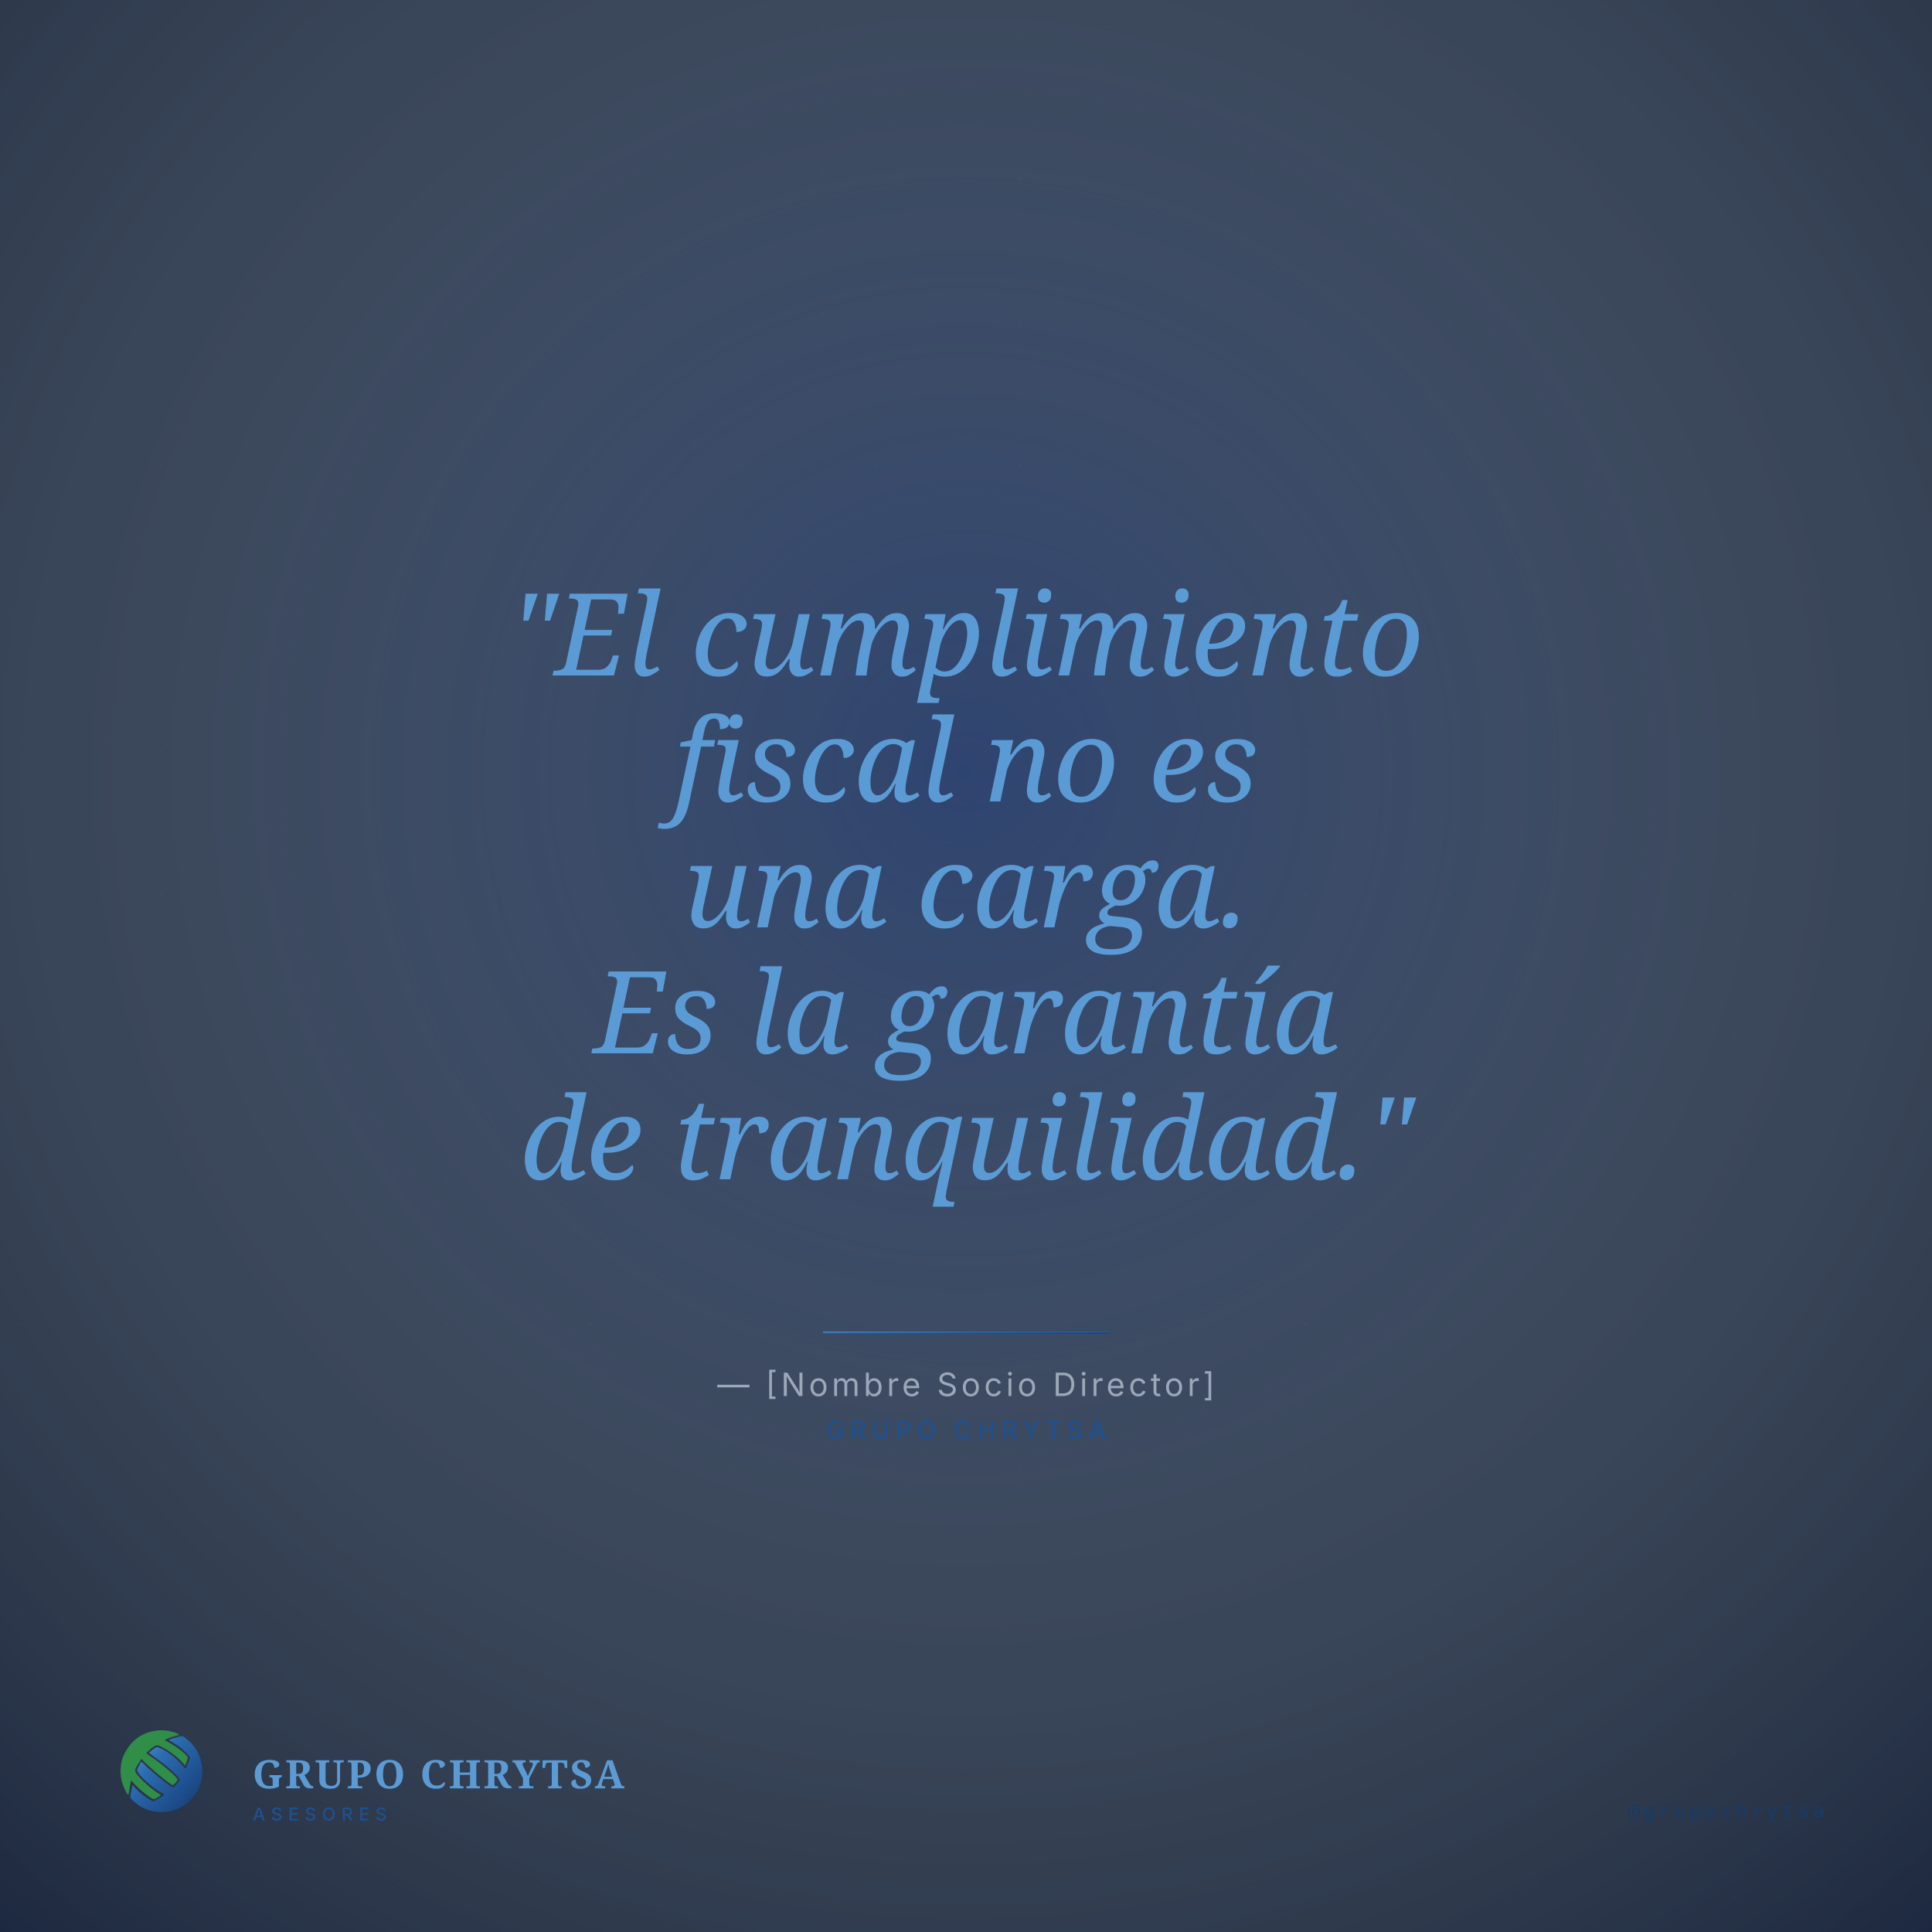
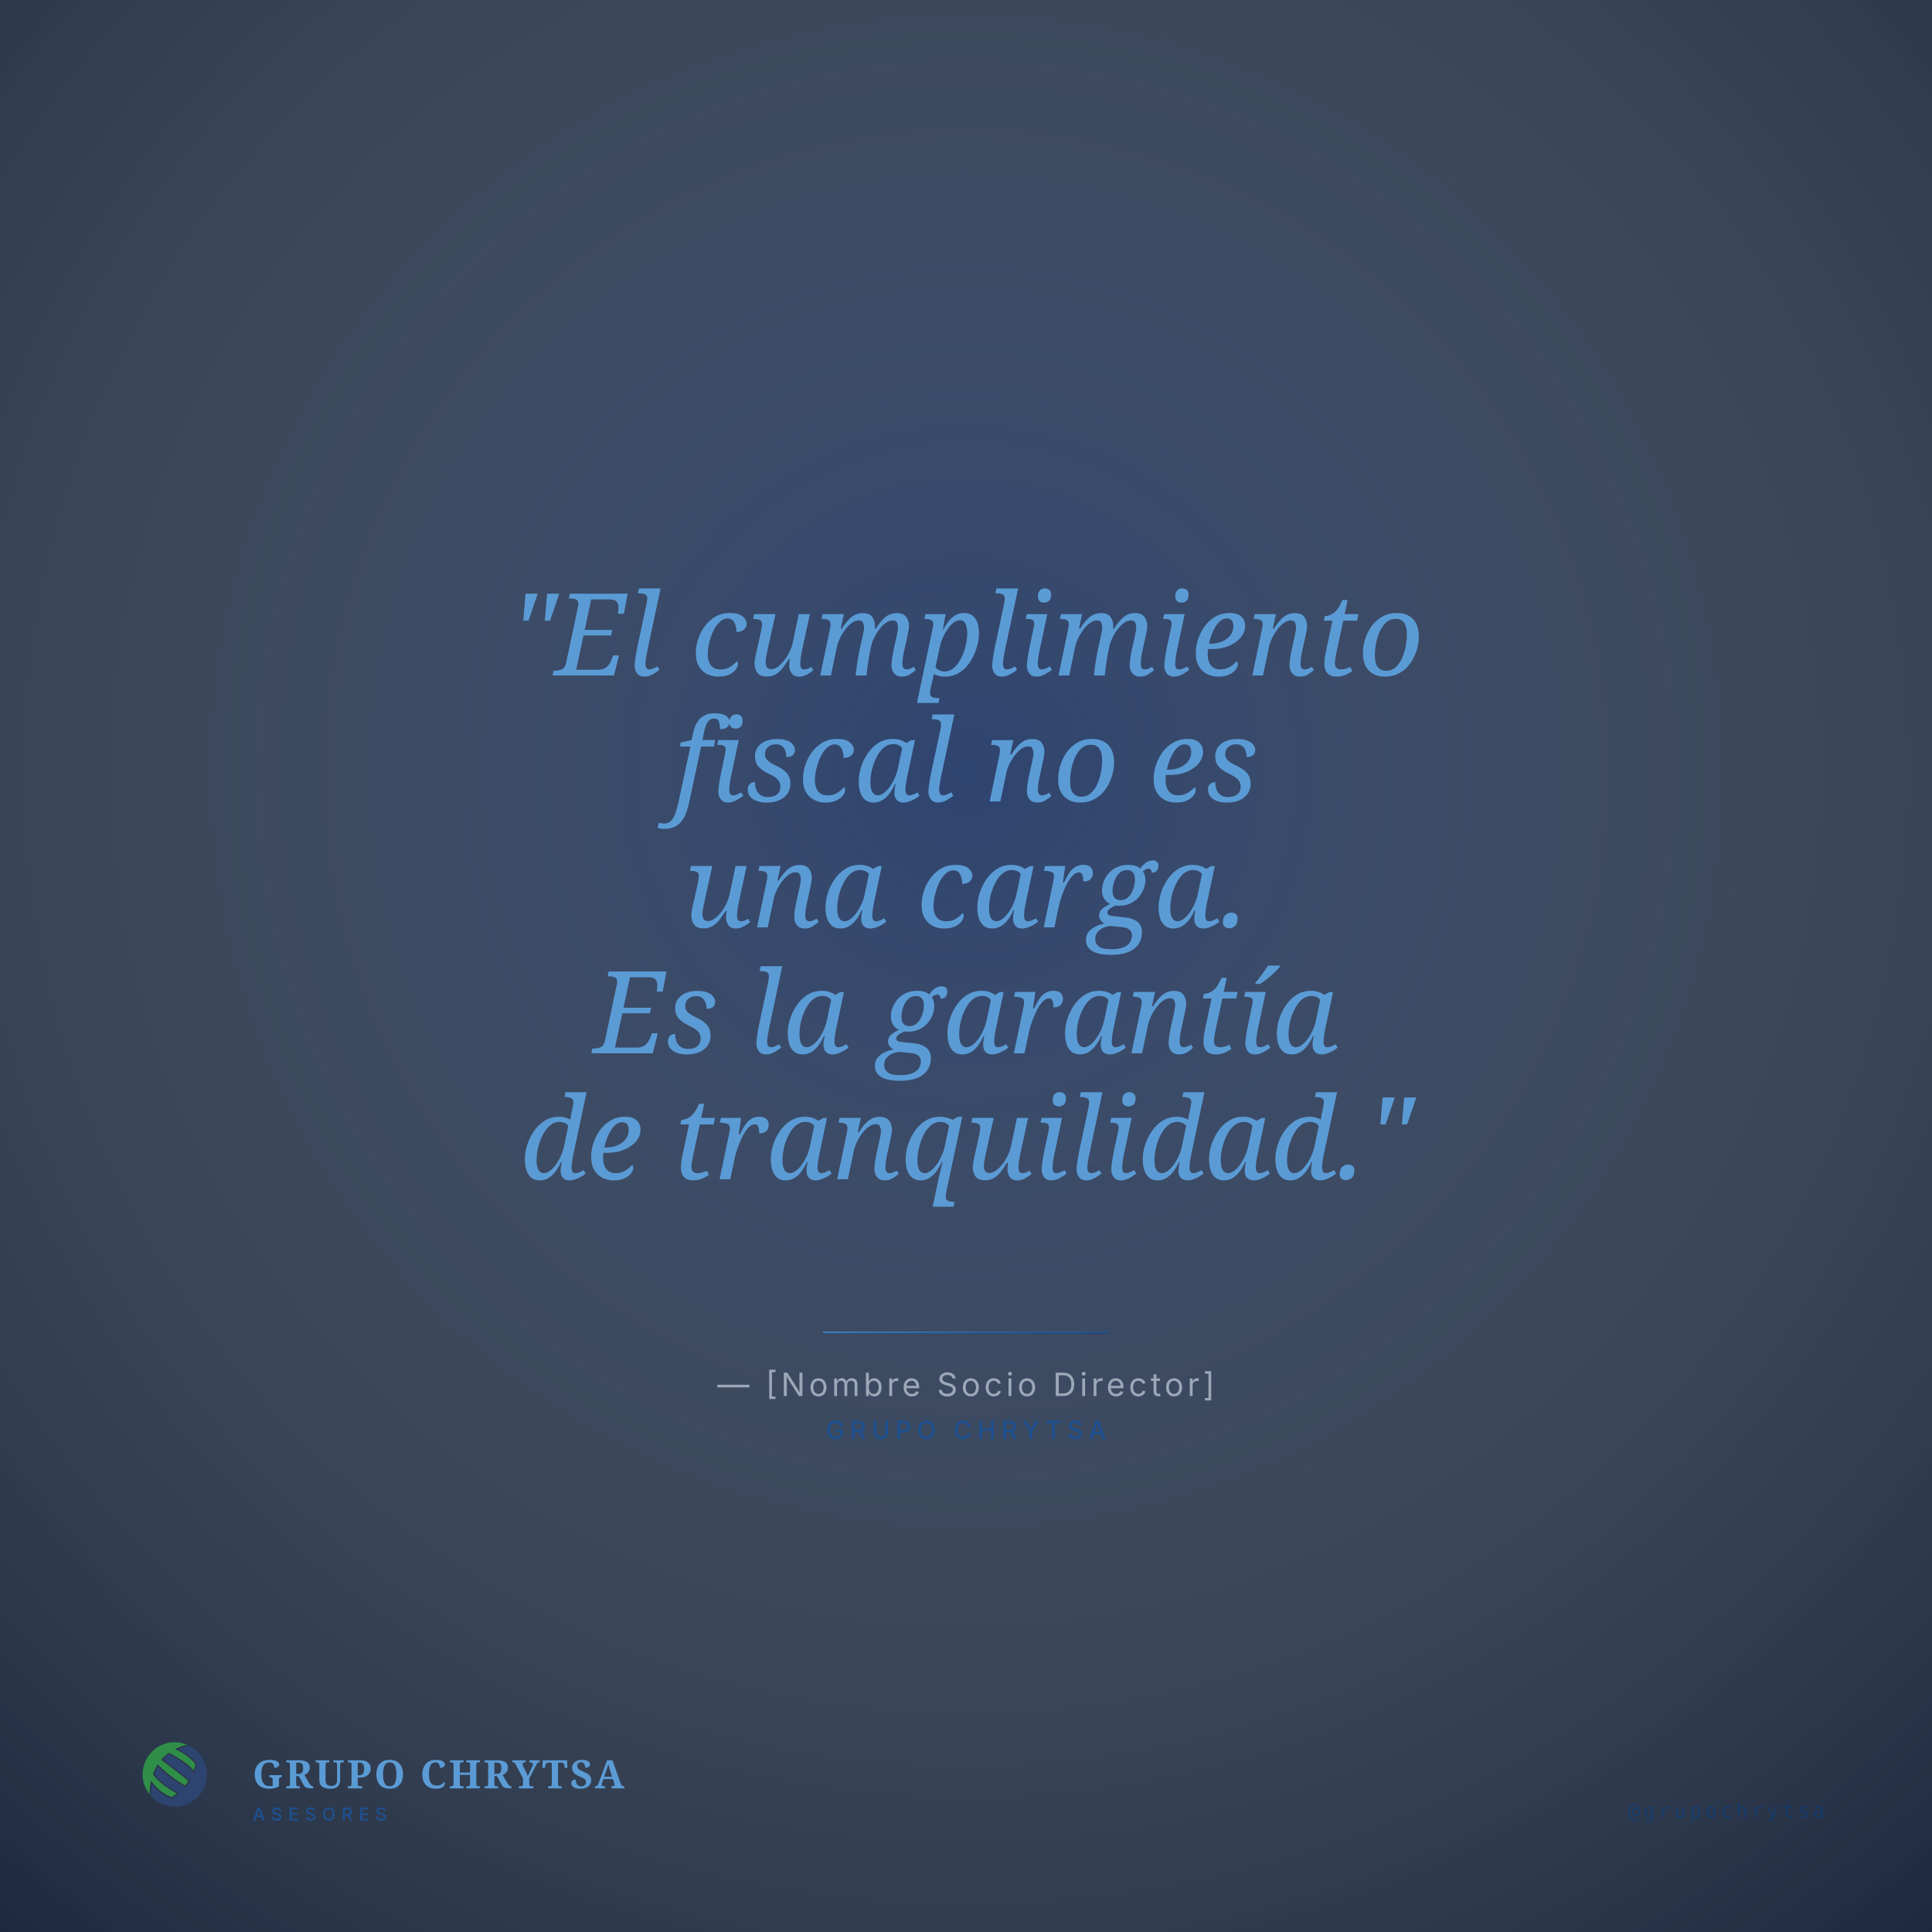
<svg xmlns="http://www.w3.org/2000/svg" viewBox="0 0 1080 1080" width="1080" height="1080" preserveAspectRatio="xMidYMid meet">
  <defs>
    <linearGradient id="g" x1="0" y1="0" x2="1" y2="1">
      <stop offset="0" stop-color="#5B9BD5" />
      <stop offset=".35" stop-color="#2B6CB0" />
      <stop offset=".7" stop-color="#1E5090" />
      <stop offset="1" stop-color="#163B6B" />
    </linearGradient>
    <linearGradient id="g2" x1="0" y1="0" x2="0" y2="1">
      <stop offset="0" stop-color="rgba(212,175,55,.18)" />
      <stop offset="1" stop-color="rgba(212,175,55,0)" />
    </linearGradient>
    <radialGradient id="vignette" cx="0.5" cy="0.4" r="0.8">
      <stop offset="0" stop-color="rgba(212,175,55,0)" />
      <stop offset="1" stop-color="rgba(0,0,0,.45)" />
    </radialGradient>
    <pattern id="grain" x="0" y="0" width="80" height="80" patternUnits="userSpaceOnUse">
      <circle cx="10" cy="20" r=".7" fill="#5B9BD5" opacity=".06" />
      <circle cx="35" cy="50" r=".5" fill="#5B9BD5" opacity=".05" />
      <circle cx="60" cy="15" r=".6" fill="#5B9BD5" opacity=".06" />
      <circle cx="70" cy="65" r=".4" fill="#5B9BD5" opacity=".04" />
      <circle cx="20" cy="70" r=".5" fill="#5B9BD5" opacity=".05" />
    </pattern>
    <clipPath id="crownClip">
      <circle cx="60" cy="50" r="36" />
    </clipPath>
    <clipPath id="sphereClip">
      <circle cx="50" cy="49" r="38" />
    </clipPath>
-     <symbol id="sphere" viewBox="0 0 100 100">
-       <g transform="translate(-51.675 4.276) scale(0.4851)">
-         <path d="M251.345 50.640 C253.822 53.458 255.769 56.325 255.673 58.179 C255.453 62.410 249.136 76.693 247.008 79.442 C246.148 79.575 245.165 79.037 244.059 77.820 C241.517 75.279 237.597 69.750 230.472 62.838 C221.170 53.814 204.110 40.495 191.200 36.283 C187.896 35.204 187.478 35.115 184.892 36.834 C181.568 39.044 173.416 45.078 171.540 47.576 L205.705 73.017 C211.892 78.204 232.880 95.329 235.051 103.399 C233.395 106.441 224.599 116.746 222.268 118.671 C213.944 117.692 180.143 87.258 171.311 80.142 C168.649 77.997 165.812 75.046 163.528 72.702 C162.012 71.148 157.916 66.462 155.452 65.792 C147.227 82.271 144.833 81.277 149.304 88.165 C156.833 99.764 172.085 112.243 183.093 120.388 C186.325 122.780 189.862 125.251 193.039 126.948 C195.108 128.054 196.031 128.843 198.236 130.018 C200.172 131.050 201.848 131.741 203.200 133.214 C201.710 135.827 188.789 143.109 186.083 144.596 C181.214 147.272 181.794 148.348 176.395 145.472 C165.723 139.785 152.808 129.681 144.774 121.273 C141.965 118.334 140.502 115.871 137.900 113.974 L134.232 130.500 C133.500 134.733 133.073 138.721 134.093 140.832 C135.250 143.228 145.444 151.732 148.396 153.825 C158.763 161.180 172.261 167.279 187.965 168.846 C222.931 172.337 248.100 156.454 263.865 136.746 C282.999 112.828 286.099 79.914 274.694 52.270 C267.560 34.977 257.387 24.998 243.958 15.098 C239.806 12.036 238.274 12.801 232.690 14.226 C227.686 15.504 215.829 18.821 212.423 20.933 C213.314 21.896 228.857 30.521 237.310 37.373 C241.291 40.598 248.216 47.081 251.345 50.640" fill="url(#g)" />
-         <path d="M134.727 104.159 C135.478 104.595 140.356 110.028 141.472 111.255 C149.894 120.515 167.974 136.296 178.853 141.792 C182.826 143.798 184.690 141.991 188.291 139.856 C190.694 138.431 194.506 136.723 196.025 133.848 L192.819 132.091 C183.785 127.506 163.458 109.601 156.894 102.798 C154.187 99.991 151.006 96.540 148.452 93.462 C138.203 81.114 144.690 80.287 155.617 60.260 C157.598 60.980 158.287 62.130 159.774 63.768 C168.926 73.852 214.420 113.490 221.635 113.948 C223.963 111.812 229.753 105.476 230.677 102.765 C227.398 95.448 206.525 78.781 199.850 73.186 C194.554 68.748 189.064 64.908 183.698 60.770 C180.683 58.445 167.682 50.049 166.321 48.210 C167.976 44.622 181.039 34.708 185.039 32.480 C192.643 28.245 223.149 51.107 228.662 55.805 C233.870 60.245 237.309 63.600 241.612 68.833 C245.038 72.998 244.604 72.615 246.050 73.256 C247.440 69.256 249.378 65.758 250.836 60.898 C251.844 57.539 251.337 56.029 250.239 54.693 C243.468 46.453 234.910 40.927 226.416 34.491 C215.552 27.513 214.921 27.453 204.151 21.567 C205.465 17.913 231.031 11.264 233.945 10.448 C231.373 6.165 213.209 2.457 207.740 1.716 C196.301 0.168 186.004 1.259 176.140 3.755 C148.825 10.667 131.518 27.636 119.889 51.735 C111.770 68.560 111.178 94.019 117.106 110.846 C119.173 116.712 125.110 131.777 129.018 133.970 C129.499 133.181 130.232 129.482 130.506 128.367 C130.897 126.103 131.307 123.775 131.594 121.703 C132.463 115.416 133.548 110.244 134.727 104.159" fill="#2F8F48" />
-       </g>
+     <symbol id="sphere" viewBox="0 0 2376 1760">
+       <path d="M0,0 L6,0 L22,8 L49,23 L79,43 L96,55 L109,65 L119,73 L130,82 L144,94 L156,105 L163,112 L171,119 L180,128 L187,136 L201,151 L210,162 L224,179 L237,197 L247,211 L258,228 L270,248 L279,264 L293,291 L305,317 L316,345 L328,381 L337,413 L345,449 L351,486 L355,523 L356,538 L356,598 L354,627 L350,659 L344,693 L336,726 L326,761 L317,787 L306,813 L291,846 L279,869 L263,896 L249,918 L236,936 L224,952 L216,962 L207,973 L198,983 L191,991 L179,1004 L154,1029 L146,1036 L134,1047 L123,1056 L107,1069 L88,1083 L55,1105 L35,1117 L10,1131 L-14,1143 L-47,1157 L-71,1166 L-98,1175 L-136,1185 L-169,1192 L-202,1197 L-231,1200 L-246,1201 L-309,1201 L-346,1198 L-383,1193 L-423,1185 L-464,1174 L-499,1162 L-528,1150 L-552,1139 L-578,1126 L-602,1112 L-622,1100 L-642,1086 L-661,1072 L-677,1059 L-688,1050 L-702,1038 L-719,1022 L-739,1002 L-746,994 L-748,991 L-749,986 L-749,893 L-745,845 L-740,803 L-733,760 L-732,757 L-729,758 L-719,771 L-705,788 L-694,801 L-685,811 L-676,821 L-662,836 L-635,863 L-627,870 L-613,883 L-602,892 L-589,903 L-572,916 L-552,931 L-535,943 L-517,955 L-496,968 L-471,982 L-448,994 L-429,1004 L-403,1016 L-365,1032 L-334,1044 L-330,1042 L-311,1029 L-295,1017 L-277,1004 L-259,990 L-243,977 L-227,964 L-212,951 L-202,942 L-194,935 L-198,932 L-221,920 L-251,904 L-268,894 L-290,882 L-313,868 L-332,856 L-354,842 L-374,829 L-399,813 L-419,799 L-435,788 L-452,776 L-471,762 L-492,746 L-506,735 L-517,726 L-528,717 L-541,706 L-551,697 L-562,688 L-570,680 L-578,673 L-592,659 L-600,652 L-608,644 L-615,636 L-627,624 L-634,616 L-647,601 L-656,590 L-667,576 L-680,558 L-677,548 L-665,517 L-651,485 L-634,449 L-617,417 L-613,411 L-609,413 L-565,457 L-557,464 L-546,475 L-538,482 L-523,496 L-515,503 L-504,513 L-493,522 L-482,532 L-471,541 L-457,553 L-443,564 L-426,578 L-413,588 L-399,599 L-386,609 L-368,623 L-347,639 L-333,649 L-315,662 L-297,675 L-281,686 L-261,700 L-240,714 L-216,730 L-199,741 L-174,757 L-155,769 L-126,786 L-100,801 L-71,818 L-64,812 L-54,801 L-45,790 L-35,779 L-26,768 L-14,753 L1,733 L14,715 L25,699 L19,692 L9,682 L1,675 L-9,665 L-17,658 L-29,647 L-37,640 L-47,631 L-58,622 L-69,612 L-80,603 L-93,592 L-107,581 L-119,571 L-133,560 L-151,546 L-169,532 L-187,518 L-201,507 L-218,494 L-239,478 L-251,469 L-272,453 L-293,437 L-305,428 L-318,418 L-335,405 L-356,389 L-377,373 L-389,364 L-406,351 L-427,335 L-444,322 L-462,308 L-478,296 L-496,282 L-507,273 L-503,267 L-492,256 L-484,249 L-475,240 L-467,233 L-455,222 L-444,213 L-429,200 L-419,192 L-404,180 L-390,170 L-384,172 L-355,188 L-332,201 L-307,215 L-283,229 L-257,244 L-229,261 L-209,273 L-190,285 L-165,301 L-125,328 L-107,341 L-93,351 L-72,367 L-55,380 L-41,392 L-30,401 L-19,411 L-11,418 L1,429 L13,441 L21,448 L33,461 L43,471 L50,479 L63,494 L77,511 L88,525 L102,544 L104,545 L105,540 L117,511 L128,480 L139,443 L146,413 L151,387 L155,359 L154,353 L142,337 L129,321 L121,311 L109,297 L94,281 L58,245 L50,238 L39,228 L31,221 L18,210 L4,199 L-11,187 L-29,174 L-47,161 L-82,138 L-103,125 L-125,112 L-146,100 L-170,87 L-197,73 L-208,67 L-208,64 L-180,52 L-143,38 L-108,26 L-80,18 L-36,7 Z " fill="#2E4470" transform="translate(1612,311)" />
+       <path d="M0,0 L65,0 L102,3 L144,9 L172,15 L206,24 L242,36 L267,46 L274,49 L274,51 L245,57 L203,69 L166,81 L131,94 L90,112 L61,125 L42,135 L40,135 L40,137 L49,140 L90,160 L124,177 L146,189 L173,204 L193,216 L213,228 L246,250 L266,264 L285,278 L302,291 L319,305 L334,318 L346,329 L361,343 L399,381 L406,389 L418,403 L428,414 L439,428 L441,431 L440,443 L433,481 L425,513 L411,557 L409,559 L398,547 L389,536 L378,524 L371,516 L330,475 L322,468 L308,455 L297,446 L283,434 L273,426 L255,412 L236,398 L217,384 L194,368 L182,360 L159,345 L137,331 L116,318 L88,301 L66,288 L38,272 L9,255 L-19,239 L-46,224 L-73,209 L-78,208 L-95,220 L-113,234 L-126,244 L-137,253 L-151,265 L-161,274 L-169,281 L-181,292 L-193,303 L-235,345 L-235,347 L-216,361 L-202,372 L-181,388 L-162,402 L-147,414 L-131,426 L-118,436 L-100,450 L-81,464 L-63,478 L-44,492 L-26,506 L-10,518 L3,528 L21,542 L40,556 L53,566 L74,582 L93,596 L111,610 L126,622 L142,634 L155,645 L171,657 L184,668 L198,679 L215,693 L228,704 L239,713 L250,723 L261,732 L274,744 L282,751 L294,762 L303,769 L302,774 L290,791 L280,804 L272,814 L260,828 L252,838 L240,852 L236,853 L212,839 L188,825 L162,809 L143,797 L111,776 L67,747 L49,734 L32,722 L14,709 L0,699 L-19,685 L-36,672 L-52,660 L-66,649 L-81,637 L-95,626 L-111,613 L-121,605 L-134,594 L-147,583 L-161,571 L-172,561 L-183,552 L-190,545 L-198,538 L-205,531 L-213,524 L-229,509 L-246,493 L-282,457 L-289,449 L-297,441 L-302,435 L-306,440 L-318,459 L-331,482 L-346,510 L-363,546 L-380,586 L-395,625 L-397,632 L-386,648 L-376,661 L-367,672 L-358,683 L-346,697 L-339,705 L-328,717 L-319,727 L-291,755 L-283,762 L-267,777 L-257,786 L-247,795 L-236,804 L-226,813 L-212,824 L-196,837 L-177,851 L-157,866 L-141,877 L-124,889 L-85,915 L-67,927 L-48,939 L-24,954 L4,971 L30,986 L57,1001 L72,1009 L70,1013 L56,1025 L42,1036 L27,1048 L9,1061 L-10,1075 L-22,1083 L-32,1080 L-54,1072 L-90,1056 L-123,1040 L-149,1026 L-176,1010 L-195,998 L-214,985 L-232,972 L-250,958 L-261,949 L-274,938 L-288,926 L-301,914 L-342,873 L-349,865 L-360,853 L-367,845 L-378,832 L-389,818 L-400,804 L-411,790 L-422,775 L-433,759 L-435,765 L-444,813 L-451,856 L-457,902 L-460,933 L-462,972 L-463,1026 L-469,1021 L-482,1004 L-495,986 L-507,967 L-516,952 L-526,934 L-540,907 L-551,883 L-565,847 L-576,814 L-585,778 L-592,742 L-597,708 L-600,670 L-600,609 L-598,579 L-594,545 L-587,505 L-579,471 L-568,435 L-555,400 L-543,372 L-529,343 L-517,321 L-501,295 L-493,283 L-482,267 L-470,251 L-459,237 L-448,224 L-439,213 L-431,205 L-424,197 L-396,169 L-388,162 L-378,153 L-367,144 L-350,130 L-331,116 L-301,96 L-276,81 L-258,71 L-241,62 L-205,46 L-180,36 L-146,25 L-112,16 L-78,9 L-46,4 L-16,1 Z " fill="#2F8F48" transform="translate(1298,241)" />
    </symbol>
-     <symbol id="crown" viewBox="0 0 120 100">
-       <g transform="translate(-41.675 5.276) scale(0.4851)">
-         <path d="M251.345 50.640 C253.822 53.458 255.769 56.325 255.673 58.179 C255.453 62.410 249.136 76.693 247.008 79.442 C246.148 79.575 245.165 79.037 244.059 77.820 C241.517 75.279 237.597 69.750 230.472 62.838 C221.170 53.814 204.110 40.495 191.200 36.283 C187.896 35.204 187.478 35.115 184.892 36.834 C181.568 39.044 173.416 45.078 171.540 47.576 L205.705 73.017 C211.892 78.204 232.880 95.329 235.051 103.399 C233.395 106.441 224.599 116.746 222.268 118.671 C213.944 117.692 180.143 87.258 171.311 80.142 C168.649 77.997 165.812 75.046 163.528 72.702 C162.012 71.148 157.916 66.462 155.452 65.792 C147.227 82.271 144.833 81.277 149.304 88.165 C156.833 99.764 172.085 112.243 183.093 120.388 C186.325 122.780 189.862 125.251 193.039 126.948 C195.108 128.054 196.031 128.843 198.236 130.018 C200.172 131.050 201.848 131.741 203.200 133.214 C201.710 135.827 188.789 143.109 186.083 144.596 C181.214 147.272 181.794 148.348 176.395 145.472 C165.723 139.785 152.808 129.681 144.774 121.273 C141.965 118.334 140.502 115.871 137.900 113.974 L134.232 130.500 C133.500 134.733 133.073 138.721 134.093 140.832 C135.250 143.228 145.444 151.732 148.396 153.825 C158.763 161.180 172.261 167.279 187.965 168.846 C222.931 172.337 248.100 156.454 263.865 136.746 C282.999 112.828 286.099 79.914 274.694 52.270 C267.560 34.977 257.387 24.998 243.958 15.098 C239.806 12.036 238.274 12.801 232.690 14.226 C227.686 15.504 215.829 18.821 212.423 20.933 C213.314 21.896 228.857 30.521 237.310 37.373 C241.291 40.598 248.216 47.081 251.345 50.640" fill="url(#g)" />
-         <path d="M134.727 104.159 C135.478 104.595 140.356 110.028 141.472 111.255 C149.894 120.515 167.974 136.296 178.853 141.792 C182.826 143.798 184.690 141.991 188.291 139.856 C190.694 138.431 194.506 136.723 196.025 133.848 L192.819 132.091 C183.785 127.506 163.458 109.601 156.894 102.798 C154.187 99.991 151.006 96.540 148.452 93.462 C138.203 81.114 144.690 80.287 155.617 60.260 C157.598 60.980 158.287 62.130 159.774 63.768 C168.926 73.852 214.420 113.490 221.635 113.948 C223.963 111.812 229.753 105.476 230.677 102.765 C227.398 95.448 206.525 78.781 199.850 73.186 C194.554 68.748 189.064 64.908 183.698 60.770 C180.683 58.445 167.682 50.049 166.321 48.210 C167.976 44.622 181.039 34.708 185.039 32.480 C192.643 28.245 223.149 51.107 228.662 55.805 C233.870 60.245 237.309 63.600 241.612 68.833 C245.038 72.998 244.604 72.615 246.050 73.256 C247.440 69.256 249.378 65.758 250.836 60.898 C251.844 57.539 251.337 56.029 250.239 54.693 C243.468 46.453 234.910 40.927 226.416 34.491 C215.552 27.513 214.921 27.453 204.151 21.567 C205.465 17.913 231.031 11.264 233.945 10.448 C231.373 6.165 213.209 2.457 207.740 1.716 C196.301 0.168 186.004 1.259 176.140 3.755 C148.825 10.667 131.518 27.636 119.889 51.735 C111.770 68.560 111.178 94.019 117.106 110.846 C119.173 116.712 125.110 131.777 129.018 133.970 C129.499 133.181 130.232 129.482 130.506 128.367 C130.897 126.103 131.307 123.775 131.594 121.703 C132.463 115.416 133.548 110.244 134.727 104.159" fill="#2F8F48" />
-       </g>
+     <symbol id="crown" viewBox="0 0 2376 1760">
+       <path d="M0,0 L6,0 L22,8 L49,23 L79,43 L96,55 L109,65 L119,73 L130,82 L144,94 L156,105 L163,112 L171,119 L180,128 L187,136 L201,151 L210,162 L224,179 L237,197 L247,211 L258,228 L270,248 L279,264 L293,291 L305,317 L316,345 L328,381 L337,413 L345,449 L351,486 L355,523 L356,538 L356,598 L354,627 L350,659 L344,693 L336,726 L326,761 L317,787 L306,813 L291,846 L279,869 L263,896 L249,918 L236,936 L224,952 L216,962 L207,973 L198,983 L191,991 L179,1004 L154,1029 L146,1036 L134,1047 L123,1056 L107,1069 L88,1083 L55,1105 L35,1117 L10,1131 L-14,1143 L-47,1157 L-71,1166 L-98,1175 L-136,1185 L-169,1192 L-202,1197 L-231,1200 L-246,1201 L-309,1201 L-346,1198 L-383,1193 L-423,1185 L-464,1174 L-499,1162 L-528,1150 L-552,1139 L-578,1126 L-602,1112 L-622,1100 L-642,1086 L-661,1072 L-677,1059 L-688,1050 L-702,1038 L-719,1022 L-739,1002 L-746,994 L-748,991 L-749,986 L-749,893 L-745,845 L-740,803 L-733,760 L-732,757 L-729,758 L-719,771 L-705,788 L-694,801 L-685,811 L-676,821 L-662,836 L-635,863 L-627,870 L-613,883 L-602,892 L-589,903 L-572,916 L-552,931 L-535,943 L-517,955 L-496,968 L-471,982 L-448,994 L-429,1004 L-403,1016 L-365,1032 L-334,1044 L-330,1042 L-311,1029 L-295,1017 L-277,1004 L-259,990 L-243,977 L-227,964 L-212,951 L-202,942 L-194,935 L-198,932 L-221,920 L-251,904 L-268,894 L-290,882 L-313,868 L-332,856 L-354,842 L-374,829 L-399,813 L-419,799 L-435,788 L-452,776 L-471,762 L-492,746 L-506,735 L-517,726 L-528,717 L-541,706 L-551,697 L-562,688 L-570,680 L-578,673 L-592,659 L-600,652 L-608,644 L-615,636 L-627,624 L-634,616 L-647,601 L-656,590 L-667,576 L-680,558 L-677,548 L-665,517 L-651,485 L-634,449 L-617,417 L-613,411 L-609,413 L-565,457 L-557,464 L-546,475 L-538,482 L-523,496 L-515,503 L-504,513 L-493,522 L-482,532 L-471,541 L-457,553 L-443,564 L-426,578 L-413,588 L-399,599 L-386,609 L-368,623 L-347,639 L-333,649 L-315,662 L-297,675 L-281,686 L-261,700 L-240,714 L-216,730 L-199,741 L-174,757 L-155,769 L-126,786 L-100,801 L-71,818 L-64,812 L-54,801 L-45,790 L-35,779 L-26,768 L-14,753 L1,733 L14,715 L25,699 L19,692 L9,682 L1,675 L-9,665 L-17,658 L-29,647 L-37,640 L-47,631 L-58,622 L-69,612 L-80,603 L-93,592 L-107,581 L-119,571 L-133,560 L-151,546 L-169,532 L-187,518 L-201,507 L-218,494 L-239,478 L-251,469 L-272,453 L-293,437 L-305,428 L-318,418 L-335,405 L-356,389 L-377,373 L-389,364 L-406,351 L-427,335 L-444,322 L-462,308 L-478,296 L-496,282 L-507,273 L-503,267 L-492,256 L-484,249 L-475,240 L-467,233 L-455,222 L-444,213 L-429,200 L-419,192 L-404,180 L-390,170 L-384,172 L-355,188 L-332,201 L-307,215 L-283,229 L-257,244 L-229,261 L-209,273 L-190,285 L-165,301 L-125,328 L-107,341 L-93,351 L-72,367 L-55,380 L-41,392 L-30,401 L-19,411 L-11,418 L1,429 L13,441 L21,448 L33,461 L43,471 L50,479 L63,494 L77,511 L88,525 L102,544 L104,545 L105,540 L117,511 L128,480 L139,443 L146,413 L151,387 L155,359 L154,353 L142,337 L129,321 L121,311 L109,297 L94,281 L58,245 L50,238 L39,228 L31,221 L18,210 L4,199 L-11,187 L-29,174 L-47,161 L-82,138 L-103,125 L-125,112 L-146,100 L-170,87 L-197,73 L-208,67 L-208,64 L-180,52 L-143,38 L-108,26 L-80,18 L-36,7 Z " fill="#2E4470" transform="translate(1612,311)" />
+       <path d="M0,0 L65,0 L102,3 L144,9 L172,15 L206,24 L242,36 L267,46 L274,49 L274,51 L245,57 L203,69 L166,81 L131,94 L90,112 L61,125 L42,135 L40,135 L40,137 L49,140 L90,160 L124,177 L146,189 L173,204 L193,216 L213,228 L246,250 L266,264 L285,278 L302,291 L319,305 L334,318 L346,329 L361,343 L399,381 L406,389 L418,403 L428,414 L439,428 L441,431 L440,443 L433,481 L425,513 L411,557 L409,559 L398,547 L389,536 L378,524 L371,516 L330,475 L322,468 L308,455 L297,446 L283,434 L273,426 L255,412 L236,398 L217,384 L194,368 L182,360 L159,345 L137,331 L116,318 L88,301 L66,288 L38,272 L9,255 L-19,239 L-46,224 L-73,209 L-78,208 L-95,220 L-113,234 L-126,244 L-137,253 L-151,265 L-161,274 L-169,281 L-181,292 L-193,303 L-235,345 L-235,347 L-216,361 L-202,372 L-181,388 L-162,402 L-147,414 L-131,426 L-118,436 L-100,450 L-81,464 L-63,478 L-44,492 L-26,506 L-10,518 L3,528 L21,542 L40,556 L53,566 L74,582 L93,596 L111,610 L126,622 L142,634 L155,645 L171,657 L184,668 L198,679 L215,693 L228,704 L239,713 L250,723 L261,732 L274,744 L282,751 L294,762 L303,769 L302,774 L290,791 L280,804 L272,814 L260,828 L252,838 L240,852 L236,853 L212,839 L188,825 L162,809 L143,797 L111,776 L67,747 L49,734 L32,722 L14,709 L0,699 L-19,685 L-36,672 L-52,660 L-66,649 L-81,637 L-95,626 L-111,613 L-121,605 L-134,594 L-147,583 L-161,571 L-172,561 L-183,552 L-190,545 L-198,538 L-205,531 L-213,524 L-229,509 L-246,493 L-282,457 L-289,449 L-297,441 L-302,435 L-306,440 L-318,459 L-331,482 L-346,510 L-363,546 L-380,586 L-395,625 L-397,632 L-386,648 L-376,661 L-367,672 L-358,683 L-346,697 L-339,705 L-328,717 L-319,727 L-291,755 L-283,762 L-267,777 L-257,786 L-247,795 L-236,804 L-226,813 L-212,824 L-196,837 L-177,851 L-157,866 L-141,877 L-124,889 L-85,915 L-67,927 L-48,939 L-24,954 L4,971 L30,986 L57,1001 L72,1009 L70,1013 L56,1025 L42,1036 L27,1048 L9,1061 L-10,1075 L-22,1083 L-32,1080 L-54,1072 L-90,1056 L-123,1040 L-149,1026 L-176,1010 L-195,998 L-214,985 L-232,972 L-250,958 L-261,949 L-274,938 L-288,926 L-301,914 L-342,873 L-349,865 L-360,853 L-367,845 L-378,832 L-389,818 L-400,804 L-411,790 L-422,775 L-433,759 L-435,765 L-444,813 L-451,856 L-457,902 L-460,933 L-462,972 L-463,1026 L-469,1021 L-482,1004 L-495,986 L-507,967 L-516,952 L-526,934 L-540,907 L-551,883 L-565,847 L-576,814 L-585,778 L-592,742 L-597,708 L-600,670 L-600,609 L-598,579 L-594,545 L-587,505 L-579,471 L-568,435 L-555,400 L-543,372 L-529,343 L-517,321 L-501,295 L-493,283 L-482,267 L-470,251 L-459,237 L-448,224 L-439,213 L-431,205 L-424,197 L-396,169 L-388,162 L-378,153 L-367,144 L-350,130 L-331,116 L-301,96 L-276,81 L-258,71 L-241,62 L-205,46 L-180,36 L-146,25 L-112,16 L-78,9 L-46,4 L-16,1 Z " fill="#2F8F48" transform="translate(1298,241)" />
    </symbol>
  </defs>
  <rect id="bg" width="1080" height="1080" fill="#2E4470" />
  <rect width="1080" height="1080" fill="url(#grain)" opacity=".7" />
  <rect width="1080" height="1080" fill="url(#vignette)" />
  <g id="headline" font-family="Cormorant Garamond,Georgia,serif" font-style="italic" font-weight="500" fill="#5B9BD5" text-anchor="middle">
    <text x="540" y="377.6" font-size="64">"El cumplimiento</text>
    <text x="540" y="448" font-size="64">fiscal no es</text>
    <text x="540" y="518.4" font-size="64">una carga.</text>
    <text x="540" y="588.8" font-size="64">Es la garantía</text>
    <text x="540" y="659.2" font-size="64">de tranquilidad."</text>
  </g>
  <g id="attribution" transform="translate(540,744.4)">
    <rect x="-80" y="0" width="160" height="1" fill="url(#g)" />
    <text x="0" y="36" text-anchor="middle" font-family="Inter,Arial,sans-serif" font-size="18" fill="#9CA8B8" letter-spacing="2">— [Nombre Socio Director]</text>
    <text x="0" y="60" text-anchor="middle" font-family="Inter,Arial,sans-serif" font-weight="500" font-size="14" fill="#1E5090" letter-spacing="3">GRUPO CHRYTSA</text>
  </g>
  <g id="logo">
    <use href="#crown" x="60" y="964" width="67.2" height="56" />
    <text x="141.2" y="999.7" font-family="Cinzel,Georgia,serif" font-weight="600" font-size="22" fill="#5B9BD5" letter-spacing="1.32">GRUPO CHRYTSA</text>
    <text x="141.2" y="1017.7" font-family="Inter,Arial,sans-serif" font-weight="500" font-size="10" fill="#1E5090" letter-spacing="3.2">ASESORES</text>
    <text x="1020" y="1016" text-anchor="end" font-family="JetBrains Mono,monospace" font-size="11" fill="#163B6B" letter-spacing="1.98">@grupochrytsa</text>
  </g>
</svg>
